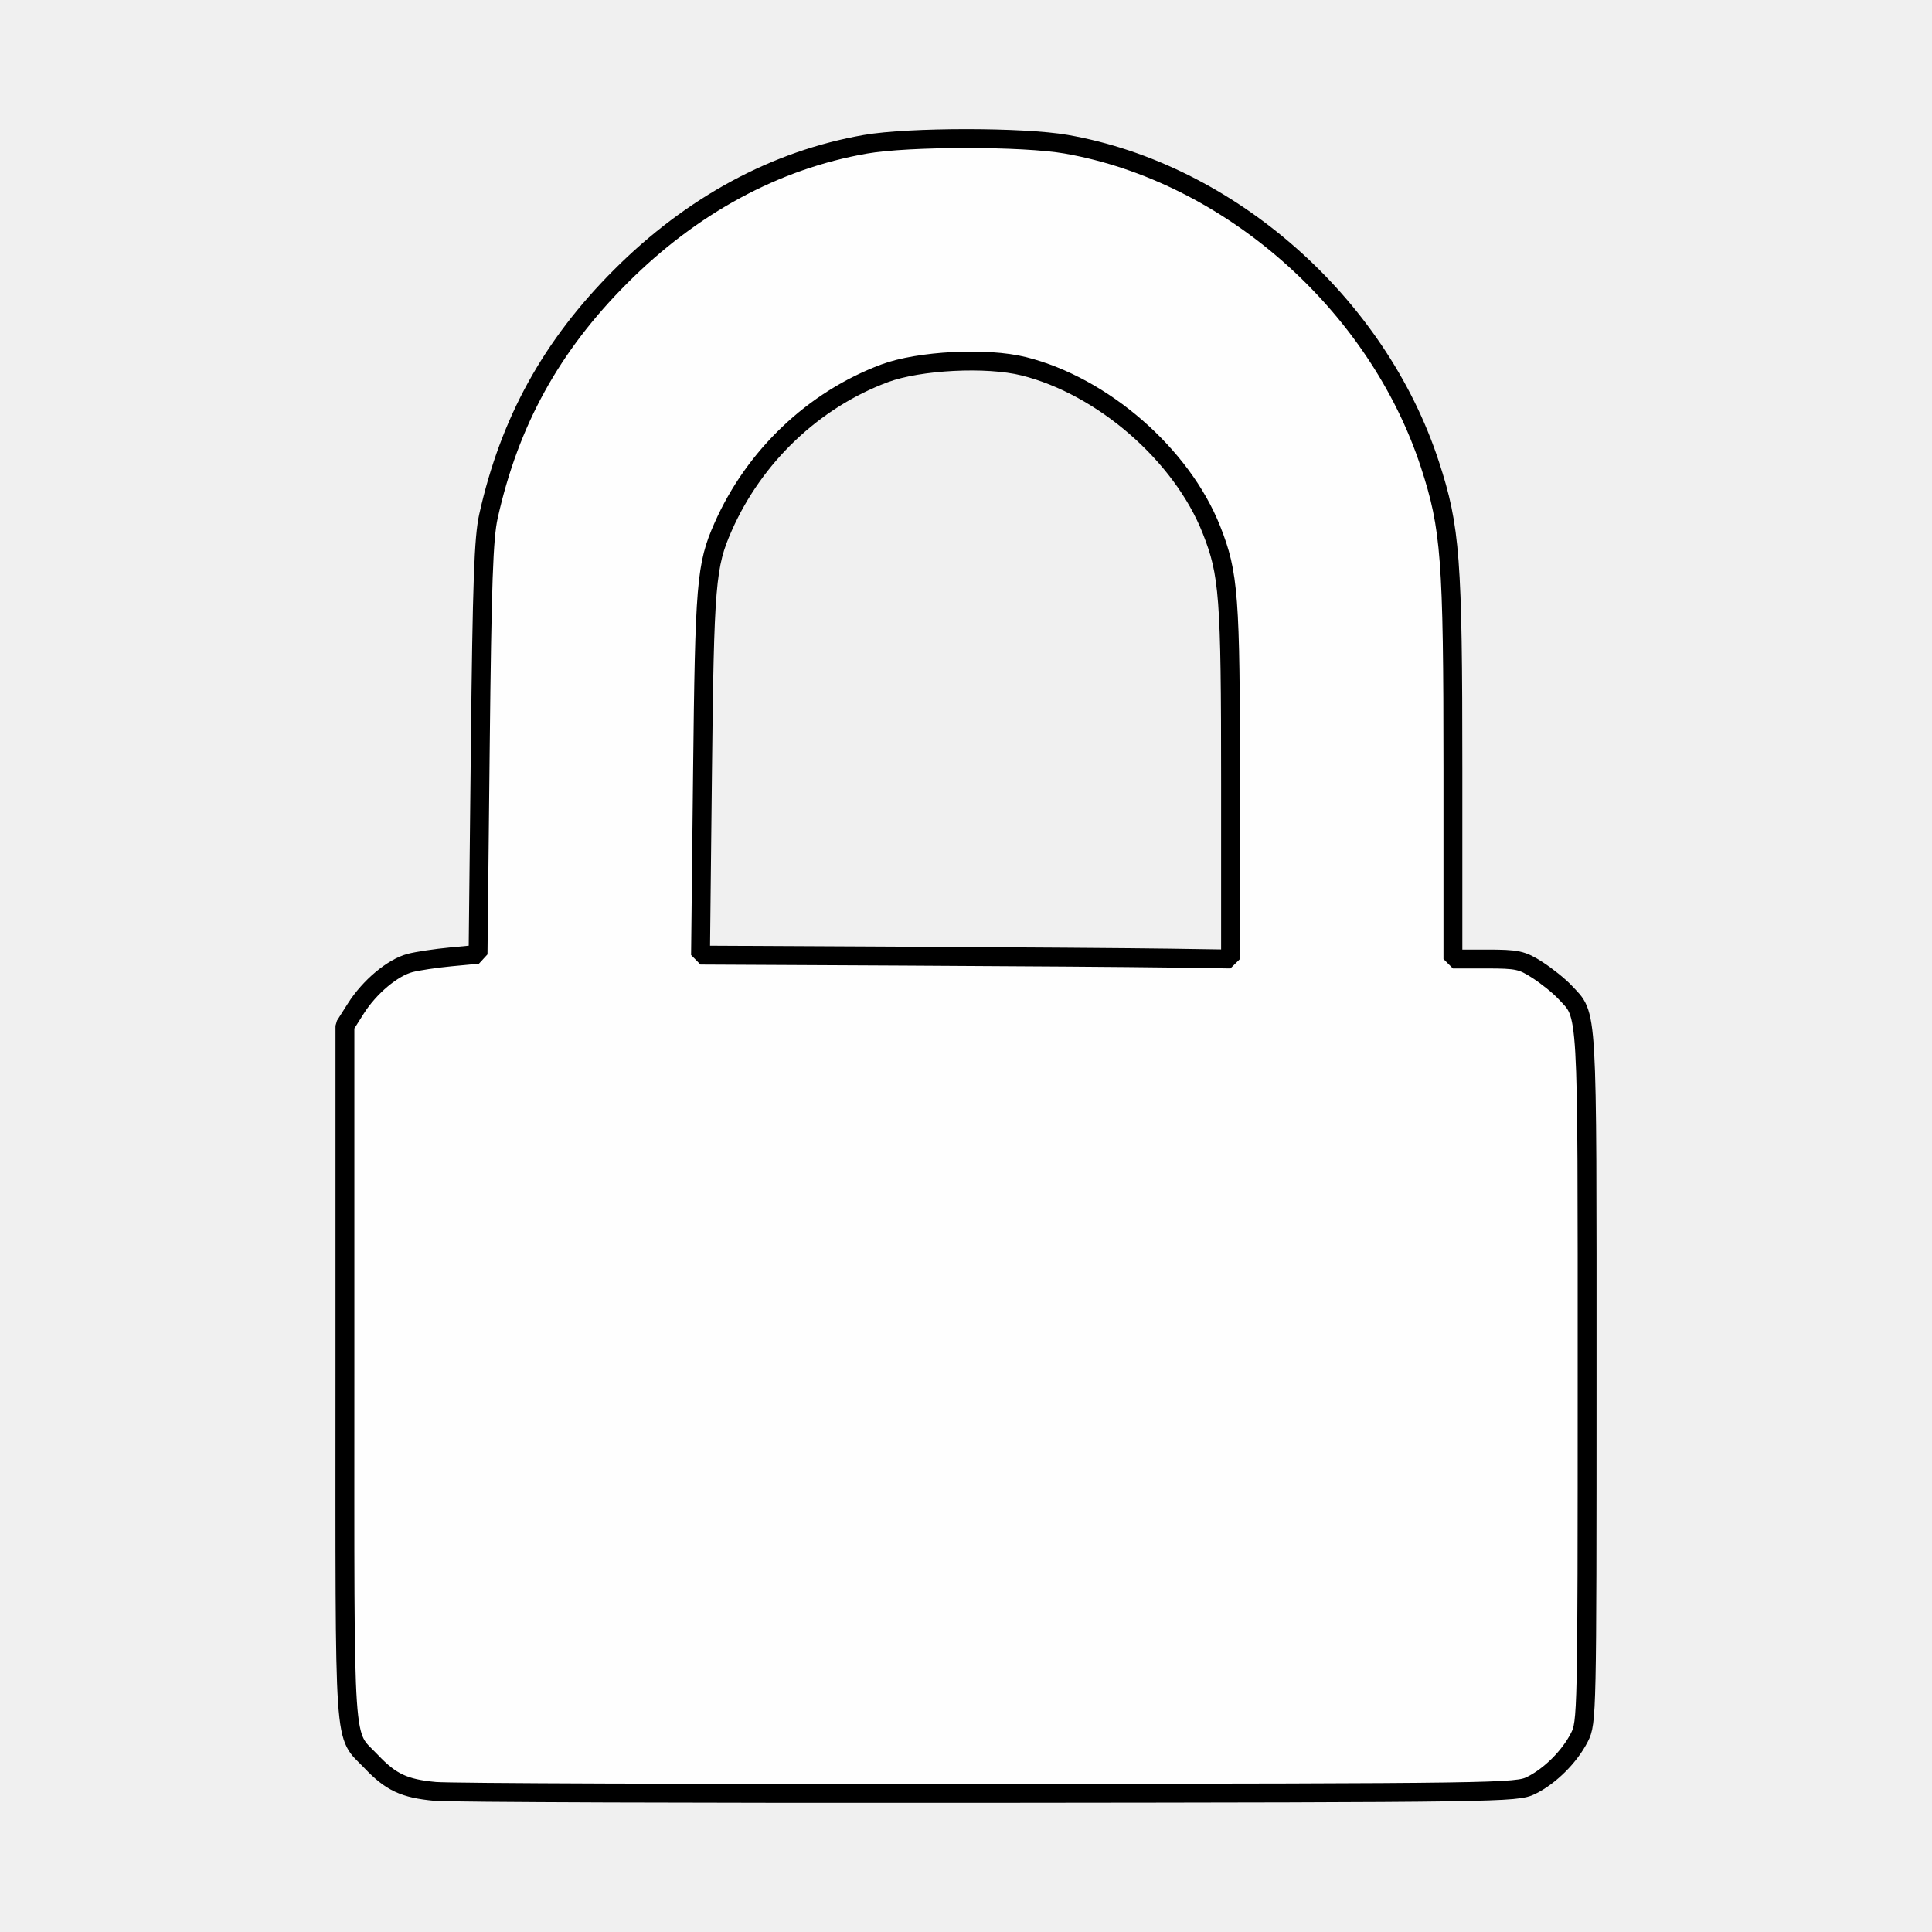
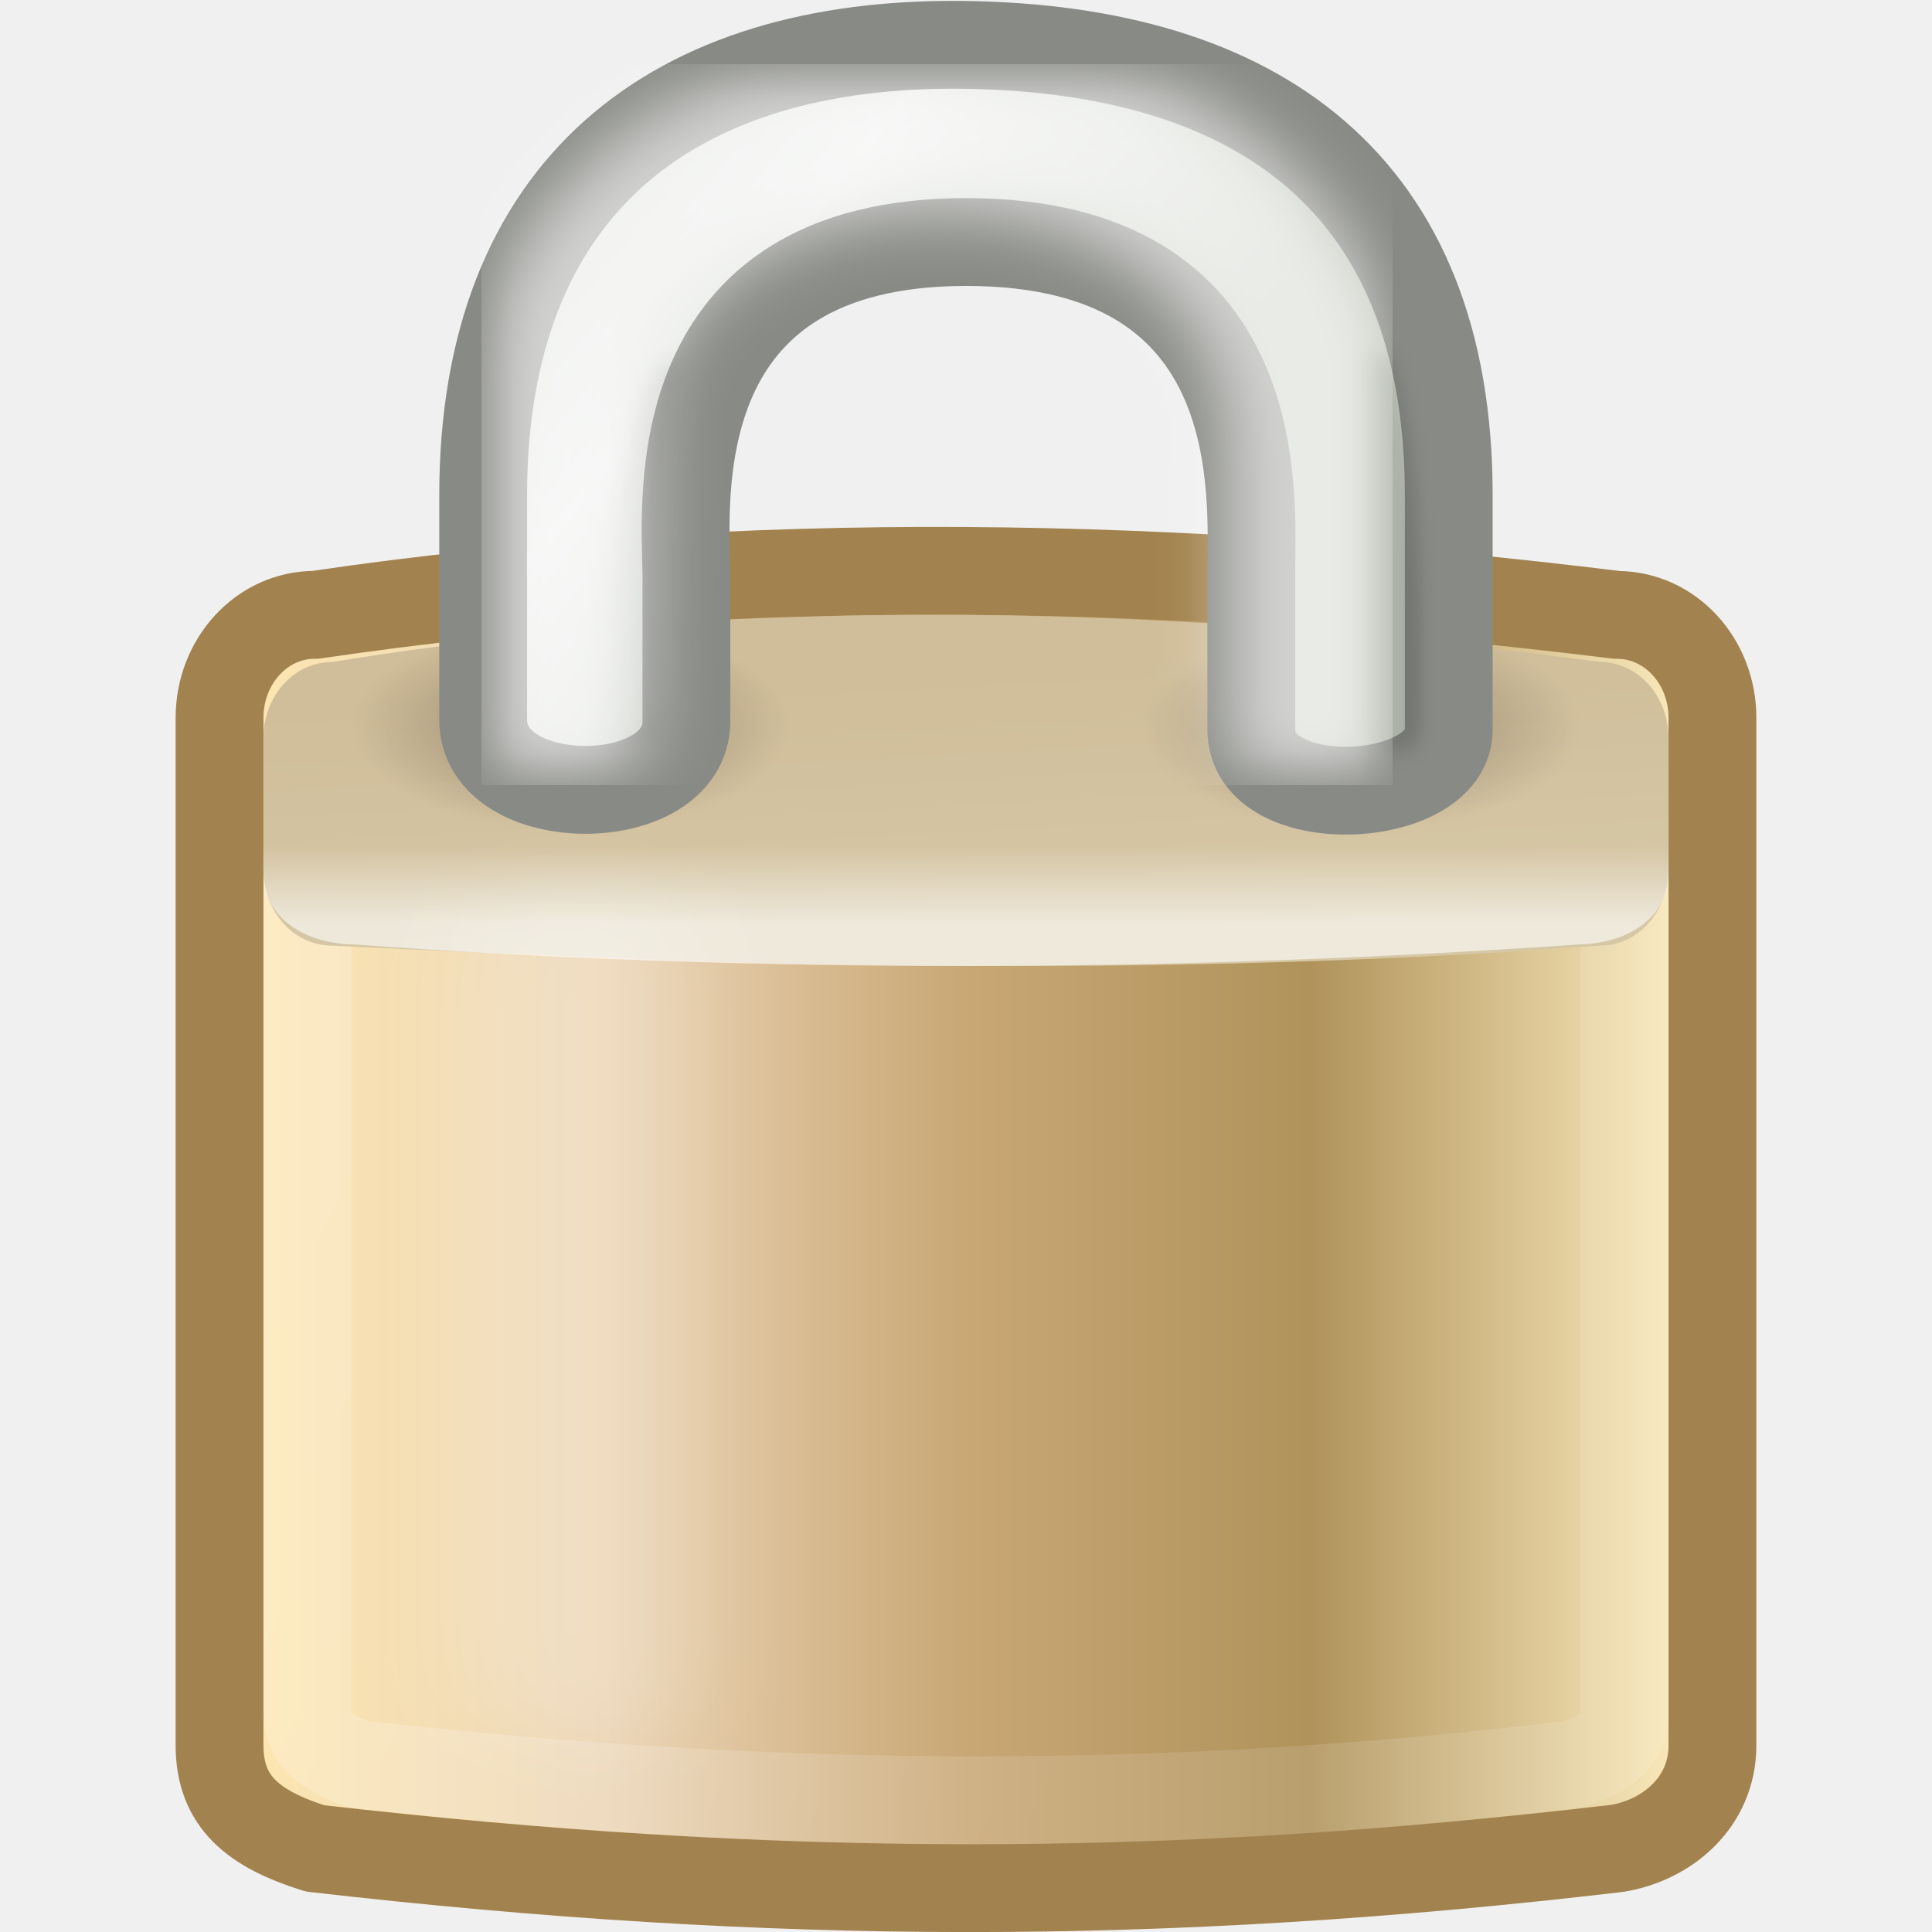
- <svg xmlns="http://www.w3.org/2000/svg" xmlns:ns1="http://www.openswatchbook.org/uri/2009/osb" width="512mm" height="512mm" viewBox="0 0 512 512" version="1.1" id="svg8">
-   <defs id="defs2">
-     <linearGradient id="linearGradient2303" ns1:paint="solid">
-       <stop style="stop-color:#000000;stop-opacity:1;" offset="0" id="stop2301" />
+ <svg xmlns="http://www.w3.org/2000/svg" xmlns:xlink="http://www.w3.org/1999/xlink" version="1.0" width="512" height="512" viewBox="0 0 22 22" id="svg2">
+   <defs id="defs4">
+     <linearGradient id="linearGradient2411">
+       <stop id="stop2413" style="stop-color:#fee7b1;stop-opacity:1" offset="0" />
+       <stop id="stop2419" style="stop-color:#ebd4b4;stop-opacity:1" offset="0.258" />
+       <stop id="stop2421" style="stop-color:#c8a775;stop-opacity:1" offset="0.508" />
+       <stop id="stop2423" style="stop-color:#b0935b;stop-opacity:1" offset="0.74" />
+       <stop id="stop2415" style="stop-color:#fcebbf;stop-opacity:1" offset="1" />
    </linearGradient>
+     <linearGradient x1="6.727" y1="32.162" x2="40.938" y2="32.162" id="linearGradient2576" xlink:href="#linearGradient2411" gradientUnits="userSpaceOnUse" gradientTransform="matrix(0.4857987,0,0,0.5667573,-0.657656,-4.755764)" />
+     <linearGradient id="linearGradient9845">
+       <stop id="stop9847" style="stop-color:white;stop-opacity:1" offset="0" />
+       <stop id="stop9849" style="stop-color:white;stop-opacity:0.495" offset="1" />
+     </linearGradient>
+     <linearGradient x1="10.907" y1="25.002" x2="30.875" y2="36.127" id="linearGradient2573" xlink:href="#linearGradient9845" gradientUnits="userSpaceOnUse" gradientTransform="matrix(0.4541292,0,0,0.5078849,0.107594,-1.993117)" />
+     <linearGradient id="linearGradient5881">
+       <stop id="stop5883" style="stop-color:#d6c8a7;stop-opacity:1" offset="0" />
+       <stop id="stop5885" style="stop-color:#d0bd99;stop-opacity:1" offset="1" />
+     </linearGradient>
+     <linearGradient x1="24.875" y1="21" x2="24.75" y2="17" id="linearGradient2570" xlink:href="#linearGradient5881" gradientUnits="userSpaceOnUse" gradientTransform="matrix(0.4705882,0,0,0.807484,-0.294082,-6.188708)" />
+     <linearGradient id="linearGradient12071">
+       <stop id="stop12073" style="stop-color:white;stop-opacity:1" offset="0" />
+       <stop id="stop12075" style="stop-color:white;stop-opacity:0" offset="1" />
+     </linearGradient>
+     <linearGradient x1="21.942" y1="21.551" x2="21.942" y2="18.038" id="linearGradient2567" xlink:href="#linearGradient12071" gradientUnits="userSpaceOnUse" gradientTransform="matrix(0.4545455,0,0,0.2515938,0.090945,5.097107)" />
+     <filter x="-0.494" y="-0.082" width="1.988" height="1.165" color-interpolation-filters="sRGB" id="filter5957">
+       <feGaussianBlur id="feGaussianBlur5959" stdDeviation="0.699" />
+     </filter>
+     <radialGradient cx="15.938" cy="20.312" r="3.312" fx="15.938" fy="20.312" id="radialGradient2563" xlink:href="#linearGradient6075" gradientUnits="userSpaceOnUse" gradientTransform="matrix(0.7547171,0,0,0.3566673,-5.528266,1.032611)" />
+     <linearGradient id="linearGradient6075">
+       <stop id="stop6077" style="stop-color:black;stop-opacity:1" offset="0" />
+       <stop id="stop6079" style="stop-color:black;stop-opacity:0" offset="1" />
+     </linearGradient>
+     <radialGradient cx="15.938" cy="20.312" r="3.312" fx="15.938" fy="20.312" id="radialGradient2560" xlink:href="#linearGradient6075" gradientUnits="userSpaceOnUse" gradientTransform="matrix(0.7547175,0,0,0.3566673,3.471729,1.032611)" />
+     <linearGradient id="linearGradient10591">
+       <stop id="stop10593" style="stop-color:#cad0c6;stop-opacity:1" offset="0" />
+       <stop id="stop10599" style="stop-color:#eaece9;stop-opacity:1" offset="0.5" />
+       <stop id="stop10595" style="stop-color:#c5cbc0;stop-opacity:1" offset="1" />
+     </linearGradient>
+     <linearGradient x1="10.651" y1="2.914" x2="27.192" y2="17.47" id="linearGradient2557" xlink:href="#linearGradient10591" gradientUnits="userSpaceOnUse" gradientTransform="matrix(0.4093677,0,0,0.4456702,1.146515,-1.679622)" />
+     <linearGradient x1="35.005" y1="14.85" x2="33.004" y2="14.85" id="linearGradient2580" xlink:href="#linearGradient6227" gradientUnits="userSpaceOnUse" gradientTransform="translate(1.682404,1.125)" />
+     <filter x="-0.242" y="-0.048" width="1.485" height="1.095" color-interpolation-filters="sRGB" id="filter6251">
+       <feGaussianBlur id="feGaussianBlur6253" stdDeviation="0.244" />
+     </filter>
+     <linearGradient id="linearGradient6227">
+       <stop id="stop6229" style="stop-color:black;stop-opacity:1" offset="0" />
+       <stop id="stop6231" style="stop-color:black;stop-opacity:0" offset="1" />
+     </linearGradient>
+     <linearGradient x1="32.128" y1="13.789" x2="35.021" y2="13.789" id="linearGradient2578" xlink:href="#linearGradient6227" gradientUnits="userSpaceOnUse" gradientTransform="translate(-19.53283,1.743718)" />
+     <filter color-interpolation-filters="sRGB" id="filter5745">
+       <feGaussianBlur id="feGaussianBlur5747" stdDeviation="0.836" />
+     </filter>
  </defs>
-   <g id="layer1" transform="translate(0,215)">
-     <path style="fill:#fefefe;stroke-width:5;stroke:#000000;stroke-opacity:1;stroke-miterlimit:4;stroke-dasharray:none;stroke-linejoin:bevel;stroke-linecap:round" d="m 115.287,259.737 c -8.149,-0.759 -11.694,-2.416 -16.906,-7.904 -7.5,-7.896 -6.97,-0.093 -6.97,-102.704 V 56.822 l 2.903,-4.577 c 3.627,-5.719 9.718,-10.823 14.369,-12.043 1.956,-0.513 6.807,-1.24 10.781,-1.616 l 7.225,-0.684 0.586,-54.493 c 0.474,-44.004 0.891,-55.862 2.171,-61.605 5.585,-25.075 16.672,-45.178 35.056,-63.562 18.926,-18.926 41.018,-30.854 64.842,-35.008 11.5,-2.005 41.777,-2.015 53.197,-0.016 43.147,7.551 82.438,42.149 96.406,84.89 5.463,16.716 6.089,25.016 6.089,80.628 v 50.416 h 8.945 c 8.118,0 9.363,0.269 13.462,2.911 2.484,1.601 5.75,4.23 7.257,5.842 6.167,6.596 5.896,1.908 5.896,101.998 0,89.611 -0.042,91.596 -2.039,95.51 -2.618,5.132 -7.761,10.256 -12.791,12.746 -3.857,1.909 -7.804,1.967 -143.666,2.101 -76.835,0.076 -142.9,-0.159 -146.812,-0.523 z M 326.107,-7.495 c 0,-49.575 -0.442,-55.429 -5.065,-67.125 -7.852,-19.863 -28.803,-38.098 -49.772,-43.32 -9.811,-2.444 -27.714,-1.532 -36.848,1.877 -18.807,7.019 -34.527,21.963 -42.791,40.678 -4.52,10.236 -4.911,14.926 -5.463,65.506 l -0.524,47.997 53.721,0.272 c 29.547,0.15 61.151,0.382 70.232,0.517 l 16.51,0.245 z" id="path833" />
-     <path style="fill:#000000;stroke-width:1.016" d="" id="path831" />
+   <g id="layer1">
+     <path d="m 3.586,7.002 c 4.898,-0.724 9.848,-0.612 14.828,0 0.602,0 1.086,0.523 1.086,1.174 l 0,11.698 c 0,0.65 -0.515,1.08 -1.086,1.174 -5.164,0.606 -9.592,0.601 -14.828,0 C 2.891,20.828 2.5,20.524 2.5,19.873 l 0,-11.698 c 0,-0.65 0.484,-1.174 1.086,-1.174 z" id="rect1314" style="fill:url(#linearGradient2576);fill-opacity:1;fill-rule:evenodd;stroke:#a2824e;stroke-width:1;stroke-linecap:round;stroke-linejoin:round;stroke-miterlimit:4;stroke-opacity:1;stroke-sparksoffset:0" />
+     <path d="m 4.086,8.5 13.829,0 c 0.324,0 0.586,0.266 0.586,0.597 l 0,10.396 c 0,0.331 -0.232,0.484 -0.586,0.597 -4.522,0.547 -8.985,0.546 -13.829,0 -0.324,-0.114 -0.586,-0.266 -0.586,-0.597 l 0,-10.396 c 0,-0.331 0.261,-0.597 0.586,-0.597 z" id="rect6903" style="opacity:0.38;fill:none;stroke:url(#linearGradient2573);stroke-width:1;stroke-linecap:round;stroke-linejoin:round;stroke-miterlimit:4;stroke-opacity:0.601;stroke-sparksoffset:0" />
+     <path d="m 3.779,7.539 c 4.814,-0.786 9.627,-0.646 14.441,0 0.432,0 0.779,0.386 0.779,0.865 l 0,1.499 c 0,0.479 -0.348,0.865 -0.779,0.865 -5.023,0.371 -9.645,0.239 -14.441,0 -0.432,0 -0.779,-0.386 -0.779,-0.865 l 0,-1.499 c 0,-0.479 0.348,-0.865 0.779,-0.865 z" id="rect1460" style="fill:url(#linearGradient2570);fill-opacity:1;fill-rule:evenodd;stroke:none;stroke-width:2;marker:none;visibility:visible;display:inline;overflow:visible" />
+     <path d="m 4.046,9.5 13.909,0 c 0.302,0 0.546,0.129 0.546,0.29 l 0,0.175 c 0,0.161 -0.243,0.29 -0.546,0.29 -4.593,0.317 -9.238,0.337 -13.909,0 -0.302,0 -0.546,-0.129 -0.546,-0.29 l 0,-0.175 c 0,-0.161 0.243,-0.29 0.546,-0.29 z" id="rect1593" style="opacity:0.6;fill:none;stroke:url(#linearGradient2567);stroke-width:1;stroke-linecap:round;stroke-linejoin:round;stroke-miterlimit:4;stroke-opacity:1;stroke-sparksoffset:0;marker:none;visibility:visible;display:inline;overflow:visible" />
+     <rect width="2.828" height="16.971" rx="1.608" ry="1.608" x="14.594" y="23.226" transform="matrix(0.923405,0,0,0.5777374,-8.226979,-3.356468)" id="rect5887" style="opacity:0.2;fill:white;fill-opacity:1;fill-rule:evenodd;stroke:none;stroke-width:1;marker:none;visibility:visible;display:inline;overflow:visible;filter:url(#filter5957);enable-background:accumulate" />
+     <path d="m 9,8.277 c 0,0.653 -1.119,1.181 -2.5,1.181 -1.381,0 -2.5,-0.529 -2.5,-1.181 0,-0.653 1.119,-1.181 2.5,-1.181 1.381,0 2.5,0.529 2.5,1.181 z" id="path6073" style="opacity:0.3;fill:url(#radialGradient2563);fill-opacity:1;fill-rule:evenodd;stroke:none;stroke-width:1;marker:none;visibility:visible;display:inline;overflow:visible;enable-background:accumulate" />
+     <path d="m 18,8.277 c 0,0.653 -1.119,1.181 -2.5,1.181 -1.381,0 -2.5,-0.529 -2.5,-1.181 0,-0.653 1.119,-1.181 2.5,-1.181 1.381,0 2.5,0.529 2.5,1.181 z" id="path6083" style="opacity:0.3;fill:url(#radialGradient2560);fill-opacity:1;fill-rule:evenodd;stroke:none;stroke-width:1;marker:none;visibility:visible;display:inline;overflow:visible;enable-background:accumulate" />
+     <path d="m 5.502,8.197 0,-2.556 c 0,-3.507 2.152,-5.174 5.477,-5.13 3.343,0.044 5.518,1.581 5.518,5.13 l 0,2.667 c 0,0.871 -2.248,0.982 -2.248,0 l 0,-1.776 c 0,-0.891 0.233,-3.776 -3.247,-3.776 -3.451,0 -3.2,2.902 -3.186,3.772 l 0,1.683 c 0,1.049 -2.314,1.045 -2.314,-0.015 z" id="path2086" style="fill:url(#linearGradient2557);fill-opacity:1;fill-rule:evenodd;stroke:#888a85;stroke-width:1;stroke-linecap:butt;stroke-linejoin:miter;stroke-miterlimit:4;stroke-opacity:1;stroke-sparksarray:none" />
+     <path d="m 34.687,10.837 1.264,0.125 c 0.927,2.823 0.736,9.51 0.736,9.51 -0.062,1.125 -2.031,0.531 -2,0 l 0,-9.635 z" transform="matrix(0.4093677,0,0,0.4456703,1.146515,-0.8211368)" id="rect1345" style="opacity:0.182;fill:url(#linearGradient2580);fill-opacity:1;fill-rule:evenodd;stroke:none;filter:url(#filter6251)" />
+     <path d="m 12.927,11.544 0.372,0.169 c 1.72,1.055 2.174,9.378 2.174,9.378 -0.062,1.125 -2.031,0.531 -2,0 0,0 0.378,-6.871 -0.545,-9.547 z" transform="matrix(-0.4093677,0,0,0.4456703,13.04224,-1.096881)" id="path6332" style="opacity:0.141;fill:url(#linearGradient2578);fill-opacity:1;fill-rule:evenodd;stroke:none;filter:url(#filter6251)" />
+     <path d="m 13.877,17.722 0.125,-7.5 c 0,-9.876 18.688,-10.676 18.688,0.875 l 0,6.875" transform="matrix(0.459148,0,0,0.4456703,-0.021657,0.2462079)" id="path5675" style="opacity:0.624;fill:none;stroke:white;stroke-width:4.421;stroke-linecap:round;stroke-linejoin:miter;stroke-miterlimit:4;stroke-opacity:1;stroke-sparksarray:none;stroke-sparksoffset:0;marker:none;visibility:visible;display:inline;overflow:visible;filter:url(#filter5745);enable-background:accumulate" />
  </g>
</svg>
